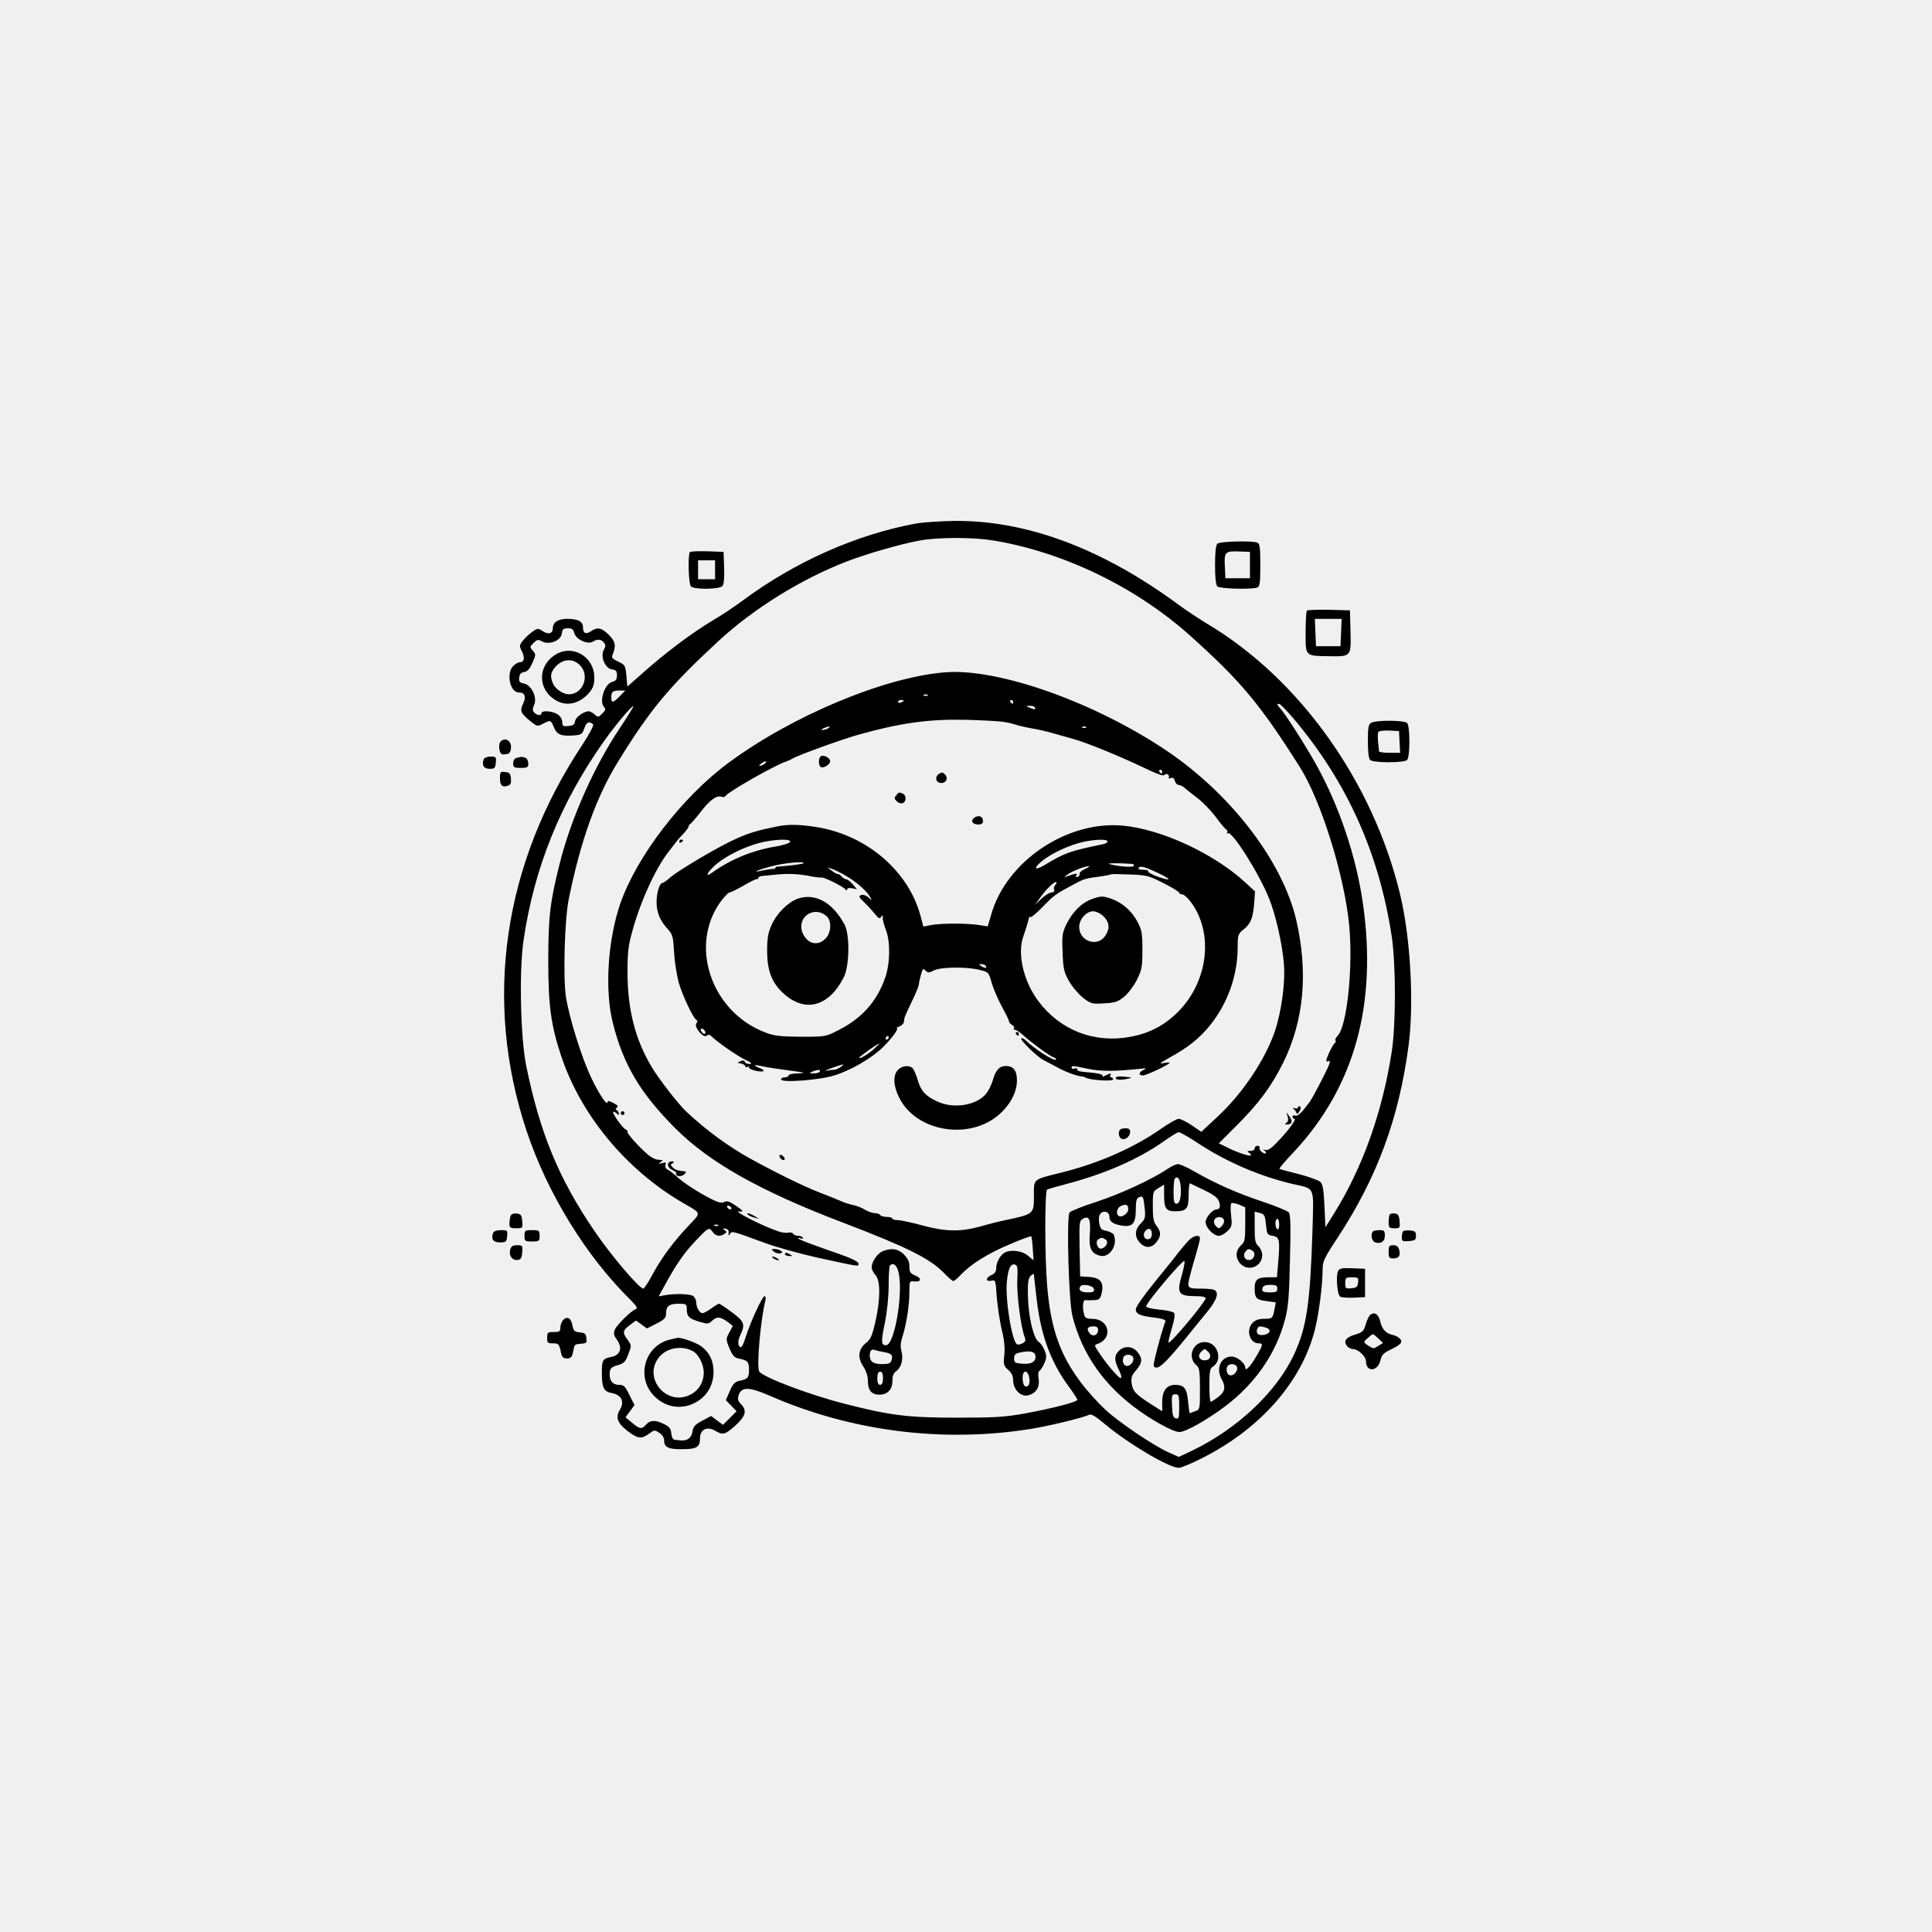
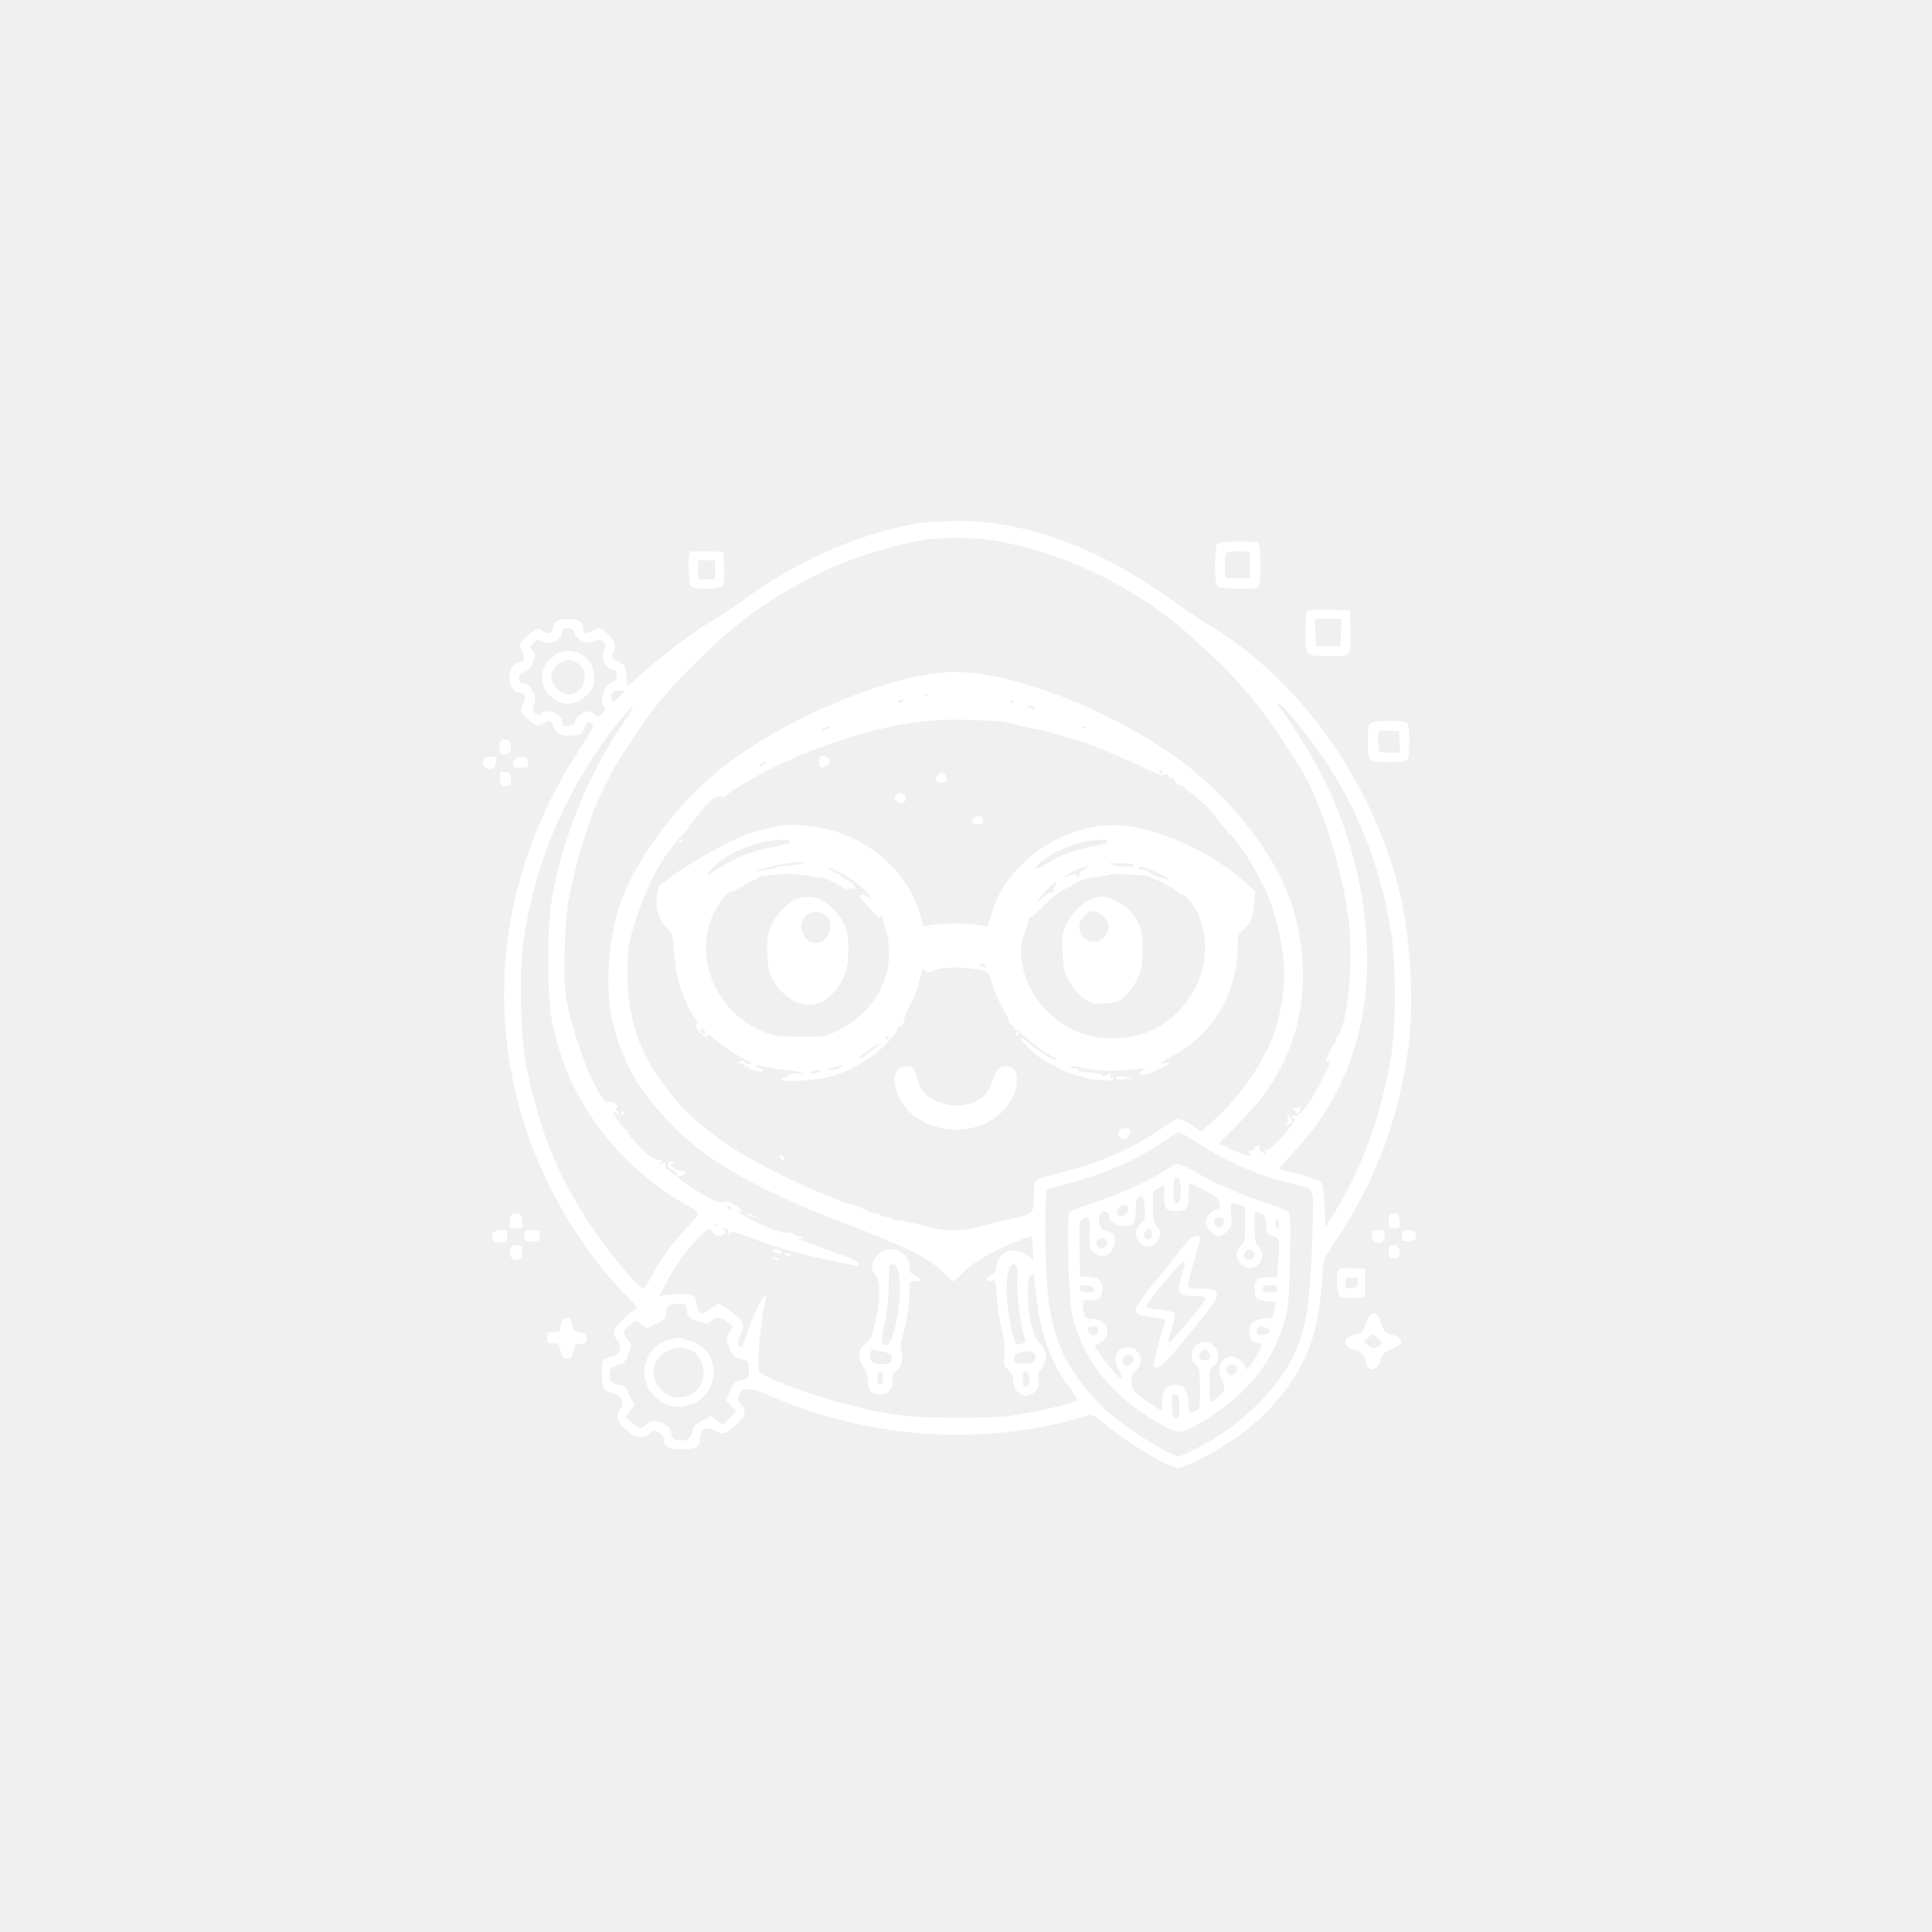
<svg xmlns="http://www.w3.org/2000/svg" version="1.0" width="1024pt" height="1024pt" viewBox="0 0 1024 1024" preserveAspectRatio="xMidYMid meet">
-   <g transform="translate(0,1024) scale(0.1,-0.1)" fill="#000000" stroke="none">
+   <g transform="translate(0,1024) scale(0.1,-0.1)" fill="#ffffff" stroke="none">
    <path d="M4854 7465 c-315 -58 -641 -203 -916 -407 -40 -30 -113 -79 -163 -108 -107 -64 -248 -170 -365 -274 l-85 -75 -5 57 c-5 55 -7 58 -43 75 -30 14 -37 22 -31 35 20 49 17 71 -19 107 -38 38 -61 43 -95 19 -27 -18 -42 -11 -42 21 0 31 -26 45 -84 45 -48 0 -76 -18 -76 -51 0 -27 -24 -34 -54 -14 -24 16 -27 16 -55 -4 -17 -12 -39 -33 -50 -47 -19 -24 -19 -28 -5 -56 17 -33 13 -58 -11 -58 -8 0 -24 -9 -35 -20 -38 -38 -17 -140 29 -140 33 0 41 -22 24 -59 -19 -39 -14 -51 39 -94 35 -28 37 -28 66 -13 41 21 41 21 58 -19 16 -39 38 -48 105 -43 40 3 45 6 56 38 11 33 26 40 47 20 4 -4 -21 -52 -57 -107 -421 -634 -526 -1358 -296 -2047 110 -330 314 -663 552 -897 30 -30 38 -44 28 -47 -25 -8 -103 -85 -113 -111 -7 -20 -4 -31 13 -54 29 -40 17 -78 -27 -88 -50 -10 -54 -16 -54 -85 0 -81 10 -100 55 -108 49 -10 66 -45 41 -87 -25 -42 -14 -72 41 -114 53 -41 73 -43 113 -14 28 21 30 21 54 5 16 -10 26 -26 26 -40 0 -37 23 -48 96 -47 77 0 94 11 94 57 0 47 37 66 80 41 41 -24 52 -22 104 24 57 51 67 81 35 115 -19 20 -21 29 -13 52 15 43 58 41 167 -7 428 -187 914 -249 1377 -175 97 15 282 60 311 75 13 7 35 -7 90 -53 121 -101 336 -228 387 -228 11 0 65 22 120 50 310 155 531 405 601 682 21 82 41 236 41 317 0 46 7 61 81 173 209 319 324 632 375 1018 29 226 10 574 -46 803 -144 595 -533 1140 -1022 1431 -46 28 -114 73 -153 102 -402 296 -802 446 -1184 443 -75 -1 -168 -7 -207 -14z m407 -89 c374 -61 761 -248 1049 -507 268 -240 371 -365 579 -694 113 -178 236 -574 262 -838 21 -223 -11 -537 -62 -588 -9 -9 -14 -20 -11 -24 4 -3 2 -9 -3 -13 -11 -8 -45 -78 -45 -93 0 -6 5 -7 11 -3 8 4 9 -1 4 -17 -8 -25 -90 -184 -106 -203 -5 -6 -20 -25 -34 -43 -16 -19 -32 -30 -40 -26 -8 3 -15 0 -15 -6 0 -6 5 -11 11 -11 13 0 -32 -62 -90 -122 -33 -35 -51 -47 -66 -43 -11 3 -14 2 -7 -1 6 -3 12 -10 12 -15 0 -5 -9 -4 -19 3 -10 6 -17 17 -15 23 3 6 -2 12 -11 12 -8 0 -15 -6 -15 -14 0 -7 -10 -13 -22 -13 -18 0 -20 -2 -8 -10 8 -5 12 -11 9 -14 -6 -6 -79 18 -130 45 l-39 19 93 93 c117 117 184 206 247 332 111 223 135 480 70 760 -72 308 -343 663 -682 893 -380 257 -889 439 -1173 419 -319 -23 -815 -229 -1155 -481 -246 -182 -486 -496 -573 -747 -66 -194 -83 -459 -38 -634 55 -218 145 -370 331 -556 182 -182 453 -334 895 -502 325 -124 453 -187 525 -261 24 -25 48 -46 53 -46 4 0 23 15 40 34 54 57 144 113 259 161 60 26 112 45 114 42 2 -2 6 -32 8 -66 l4 -61 -30 25 c-33 28 -100 34 -129 12 -22 -17 -39 -51 -39 -80 0 -16 -8 -28 -25 -35 -32 -15 -33 -36 -1 -30 23 5 23 3 29 -86 4 -50 16 -127 26 -172 14 -55 18 -98 14 -136 -5 -51 -3 -58 21 -79 18 -16 26 -32 26 -56 0 -47 40 -87 78 -79 43 11 64 43 57 87 -4 24 -2 40 5 44 7 4 18 23 26 41 12 29 12 39 0 68 -8 19 -21 38 -29 42 -29 18 -57 134 -59 252 -1 65 2 87 15 100 10 9 17 12 17 7 0 -6 7 -66 15 -135 22 -187 74 -329 169 -458 25 -34 46 -66 46 -71 0 -12 -129 -45 -280 -73 -106 -19 -160 -22 -355 -22 -262 0 -355 11 -603 75 -187 48 -429 140 -448 170 -15 24 7 274 33 377 3 12 1 22 -5 22 -11 0 -73 -133 -98 -212 -10 -32 -21 -58 -26 -58 -18 0 -20 31 -4 64 27 57 21 72 -45 121 -34 25 -64 45 -68 45 -4 0 -22 -11 -41 -25 -19 -14 -40 -25 -47 -25 -15 0 -33 31 -33 58 0 11 -7 25 -15 32 -15 13 -106 15 -157 4 l-27 -5 38 69 c53 97 98 162 152 219 73 78 77 80 95 55 16 -24 40 -28 64 -12 13 9 13 11 0 21 -12 8 -12 9 5 7 13 -3 19 -10 17 -23 -2 -16 -1 -17 7 -5 11 16 6 18 191 -50 58 -21 177 -54 265 -74 239 -52 225 -50 225 -33 0 9 -33 26 -92 47 -155 54 -228 81 -228 87 0 3 7 2 16 -1 8 -3 12 -2 9 4 -3 6 -15 10 -25 10 -10 0 -22 5 -26 11 -3 6 -15 8 -26 6 -11 -3 -37 0 -57 8 -87 30 -242 110 -203 104 26 -4 21 5 -17 30 -34 23 -49 28 -63 20 -13 -7 -31 -3 -68 16 -68 34 -149 87 -183 119 -15 14 -36 30 -47 36 -12 6 -17 16 -13 26 5 13 1 15 -18 9 -18 -5 -21 -4 -9 4 8 6 13 11 10 12 -3 0 -15 2 -28 3 -12 2 -34 14 -49 27 -51 45 -112 113 -107 120 2 4 -2 9 -9 12 -18 7 -81 98 -65 95 7 -2 16 -7 20 -13 5 -6 8 -6 8 2 0 6 -5 15 -11 19 -8 5 -7 9 1 14 9 6 3 13 -19 24 -21 11 -31 13 -31 5 0 -25 -44 40 -85 126 -53 110 -119 324 -136 435 -15 105 -6 407 15 512 63 312 147 546 263 733 171 277 270 396 533 639 184 170 437 327 675 419 106 41 292 95 390 112 95 18 281 18 386 1z m-2217 -492 c9 -33 71 -62 98 -45 24 15 43 14 58 -4 11 -13 11 -20 0 -40 -19 -36 8 -99 44 -103 21 -3 26 -9 26 -32 0 -21 -6 -29 -25 -34 -41 -10 -71 -106 -43 -134 10 -10 7 -17 -10 -34 -20 -20 -22 -21 -40 -5 -10 9 -24 17 -31 17 -27 0 -70 -31 -73 -52 -2 -18 -11 -24 -35 -26 -29 -3 -33 0 -33 21 0 15 -10 31 -25 41 -27 18 -85 22 -85 6 0 -15 -26 -12 -39 4 -9 10 -9 20 0 40 18 38 -14 105 -53 113 -24 5 -29 10 -26 32 2 19 10 27 26 29 17 3 30 16 44 49 19 43 19 45 2 64 -17 19 -17 21 4 41 19 19 24 20 46 8 38 -20 100 5 104 43 3 22 8 27 32 27 22 0 29 -6 34 -26z m241 -334 c-35 -36 -45 -38 -45 -7 0 31 7 37 44 37 l30 0 -29 -30z m1632 4 c-3 -3 -12 -4 -19 -1 -8 3 -5 6 6 6 11 1 17 -2 13 -5z m-127 -28 c0 -2 -7 -6 -15 -10 -8 -3 -15 -1 -15 4 0 6 7 10 15 10 8 0 15 -2 15 -4z m580 -6 c0 -5 -2 -10 -4 -10 -3 0 -8 5 -11 10 -3 6 -1 10 4 10 6 0 11 -4 11 -10z m1484 -86 c284 -336 454 -712 522 -1154 23 -151 23 -471 0 -618 -50 -319 -154 -610 -303 -850 l-48 -77 -5 112 c-4 85 -9 116 -21 128 -9 9 -61 28 -115 42 -54 13 -101 26 -103 28 -2 2 33 44 79 92 319 343 440 780 364 1313 -36 251 -125 515 -246 734 -54 98 -170 280 -194 303 -17 18 -18 26 -1 21 6 -3 38 -36 71 -74z m-3570 -55 c-136 -203 -259 -481 -318 -718 -51 -203 -60 -283 -60 -516 0 -233 14 -336 66 -495 104 -318 346 -611 652 -788 95 -55 93 -47 28 -116 -81 -85 -145 -172 -193 -260 -22 -42 -45 -76 -49 -76 -22 0 -172 177 -259 305 -189 277 -289 519 -362 876 -30 149 -38 497 -15 659 56 389 197 737 429 1064 57 81 148 189 154 183 2 -2 -31 -55 -73 -118z m2201 111 c7 -12 -2 -12 -30 0 -19 8 -19 9 2 9 12 1 25 -3 28 -9z m-175 -75 c25 -3 56 -10 70 -15 14 -5 52 -14 85 -20 33 -5 85 -17 115 -26 30 -8 80 -23 110 -31 75 -21 244 -91 371 -151 65 -32 106 -47 110 -40 4 6 12 7 18 4 6 -4 9 -12 6 -17 -3 -5 1 -6 10 -3 11 5 18 0 22 -15 3 -11 12 -21 19 -21 8 0 22 -7 32 -15 9 -9 41 -34 70 -56 29 -22 73 -68 98 -102 25 -34 50 -64 55 -65 5 -2 6 -9 3 -14 -4 -7 -2 -8 4 -4 22 13 164 -211 218 -345 35 -85 72 -249 79 -349 8 -103 -14 -258 -50 -362 -53 -150 -170 -324 -301 -446 l-87 -81 -51 35 c-28 19 -59 34 -69 34 -10 0 -52 -24 -95 -54 -143 -100 -332 -183 -527 -231 -152 -38 -145 -32 -145 -118 0 -104 3 -101 -160 -136 -25 -5 -81 -19 -125 -32 -107 -29 -186 -27 -310 7 -55 15 -112 27 -127 27 -16 0 -28 4 -28 8 0 5 -13 9 -29 9 -17 0 -33 5 -36 10 -3 6 -16 10 -28 10 -12 0 -35 8 -52 18 -16 10 -45 22 -63 25 -19 4 -48 13 -65 21 -18 8 -70 29 -117 47 -80 31 -231 105 -365 179 -109 60 -229 147 -333 244 -43 39 -149 175 -188 241 -87 144 -128 306 -128 500 0 111 4 144 27 225 44 159 122 327 190 415 17 22 36 46 42 54 5 7 22 27 38 43 15 16 27 33 27 38 0 5 3 10 8 12 4 2 29 30 55 64 50 65 86 90 111 81 8 -3 18 -2 21 4 14 22 261 163 320 182 11 4 27 11 35 16 26 17 261 102 350 127 221 62 372 83 565 79 83 -2 170 -7 195 -10z m-920 -35 c-8 -5 -22 -9 -30 -9 -10 0 -8 3 5 9 27 12 43 12 25 0z m1367 4 c-3 -3 -12 -4 -19 -1 -8 3 -5 6 6 6 11 1 17 -2 13 -5z m-1707 -194 c-24 -15 -36 -11 -14 4 10 8 21 12 24 10 2 -3 -2 -9 -10 -14z m2110 -40 c0 -5 -2 -10 -4 -10 -3 0 -8 5 -11 10 -3 6 -1 10 4 10 6 0 11 -4 11 -10z m191 -1970 c149 -98 325 -174 499 -215 124 -29 113 -3 106 -258 -12 -372 -30 -499 -95 -641 -90 -198 -299 -397 -539 -513 l-74 -35 -52 23 c-81 36 -265 160 -338 228 -37 34 -95 98 -128 142 -113 150 -161 288 -180 515 -13 156 -13 501 0 509 5 3 54 17 107 31 198 52 377 130 510 224 37 26 73 49 80 49 7 1 54 -26 104 -59z m-2476 -340 c3 -5 2 -10 -4 -10 -5 0 -13 5 -16 10 -3 6 -2 10 4 10 5 0 13 -4 16 -10z m-68 -96 c-3 -3 -12 -4 -19 -1 -8 3 -5 6 6 6 11 1 17 -2 13 -5z m1585 -289 c-4 -76 19 -250 39 -302 7 -18 4 -25 -12 -33 -10 -6 -24 -8 -29 -5 -27 17 -64 245 -53 337 7 65 19 90 41 86 15 -3 17 -15 14 -83z m-1752 -152 c0 -41 11 -51 65 -68 47 -14 50 -13 71 6 24 23 44 20 84 -10 l24 -19 -19 -35 c-18 -34 -18 -36 1 -83 17 -39 26 -50 51 -55 46 -9 53 -17 53 -59 0 -42 -7 -50 -52 -59 -23 -5 -34 -16 -50 -54 l-21 -48 29 -30 28 -29 -36 -36 -36 -36 -31 23 -32 24 -47 -25 c-39 -21 -48 -31 -52 -59 -5 -34 -30 -50 -67 -45 -7 1 -19 2 -27 3 -9 0 -16 14 -18 33 -2 26 -10 36 -38 50 -47 23 -73 22 -95 -2 -24 -27 -34 -25 -75 9 l-35 29 24 32 24 33 -27 53 c-22 47 -30 54 -56 54 -34 0 -53 26 -48 67 2 21 11 29 42 37 33 10 41 17 56 58 18 47 18 47 -5 79 -27 36 -25 48 16 78 l30 22 29 -21 29 -21 51 26 c42 21 50 30 50 53 0 39 17 52 67 52 40 0 43 -2 43 -27z m1848 -249 c4 -31 -21 -46 -70 -42 -38 3 -43 6 -43 28 0 19 6 26 30 31 52 12 80 6 83 -17z m-33 -115 c7 -33 -5 -56 -24 -45 -6 4 -11 23 -11 42 0 44 26 46 35 3z" />
    <path d="M6880 4371 c0 -6 -8 -8 -17 -5 -11 4 -14 3 -7 -3 6 -4 13 -14 15 -21 3 -8 8 -6 16 7 8 13 9 22 3 26 -6 3 -10 2 -10 -4z" />
    <path d="M3290 4340 c0 -5 5 -10 10 -10 6 0 10 5 10 10 0 6 -4 10 -10 10 -5 0 -10 -4 -10 -10z" />
    <path d="M6825 4321 c5 -15 2 -26 -6 -32 -11 -7 -10 -9 3 -9 26 0 31 17 13 42 l-17 23 7 -24z" />
    <path d="M3553 4083 c-21 -8 -15 -33 12 -45 13 -6 22 -14 20 -18 -10 -15 27 -19 41 -5 9 8 12 15 7 16 -42 4 -53 8 -67 21 -12 12 -13 18 -3 21 6 2 10 7 7 9 -3 3 -11 3 -17 1z" />
    <path d="M3966 3801 c5 -5 20 -12 34 -15 l25 -7 -25 15 c-28 17 -50 21 -34 7z" />
    <path d="M4103 3605 c11 -7 26 -11 34 -8 12 5 12 7 1 14 -7 5 -22 9 -33 9 -19 -1 -19 -1 -2 -15z" />
    <path d="M4680 3609 c-28 -10 -60 -56 -60 -86 0 -11 9 -29 20 -41 27 -28 27 -125 0 -247 -17 -74 -25 -93 -49 -112 -42 -33 -47 -77 -16 -125 16 -24 25 -52 25 -76 0 -50 18 -73 58 -74 45 -1 72 26 72 73 0 27 6 42 21 52 26 19 38 64 27 105 -7 24 -5 47 6 80 20 63 36 164 36 235 0 57 1 58 26 55 38 -4 41 17 4 32 -25 10 -30 18 -30 47 0 25 -8 43 -29 64 -31 30 -63 36 -111 18z m79 -100 c33 -96 -15 -399 -63 -399 -26 0 -27 17 -6 119 12 60 20 138 20 198 0 55 3 103 7 106 15 15 32 5 42 -24z m-71 -436 c38 -7 46 -16 37 -43 -5 -16 -15 -20 -49 -20 -47 0 -66 13 -66 45 0 28 10 37 29 29 9 -3 31 -8 49 -11z m-8 -138 c0 -24 -5 -35 -15 -35 -10 0 -15 11 -15 35 0 24 5 35 15 35 10 0 15 -11 15 -35z" />
    <path d="M4160 3592 c0 -4 10 -9 22 -9 18 -2 20 0 8 7 -18 12 -30 13 -30 2z" />
    <path d="M4100 3570 c8 -5 20 -10 25 -10 6 0 3 5 -5 10 -8 5 -19 10 -25 10 -5 0 -3 -5 5 -10z" />
    <path d="M2939 6767 c-90 -60 -88 -181 4 -237 59 -37 129 -21 181 40 20 24 26 42 26 78 0 114 -119 181 -211 119z m135 -53 c54 -55 16 -154 -59 -154 -28 0 -67 25 -81 51 -21 42 -17 67 15 100 39 38 88 40 125 3z" />
    <path d="M4353 6233 c-15 -5 -17 -49 -3 -58 14 -9 50 13 50 30 0 17 -30 34 -47 28z" />
    <path d="M4975 6137 c-23 -17 -14 -47 15 -47 26 0 37 27 18 46 -12 12 -17 12 -33 1z" />
    <path d="M4750 6024 c-11 -12 -10 -18 3 -31 8 -9 23 -13 31 -10 21 8 21 43 0 51 -21 8 -20 8 -34 -10z" />
    <path d="M5164 5906 c-22 -16 -10 -36 22 -36 17 0 24 6 24 19 0 24 -23 33 -46 17z" />
    <path d="M4115 5859 c-106 -22 -145 -34 -210 -63 -88 -38 -308 -168 -353 -207 -18 -16 -36 -29 -41 -29 -15 0 -31 -51 -31 -101 0 -55 18 -99 60 -144 25 -27 28 -39 33 -125 3 -52 15 -124 25 -160 21 -70 75 -184 92 -195 8 -5 8 -11 1 -19 -15 -18 37 -80 54 -66 9 8 17 7 26 -3 32 -31 137 -104 179 -124 33 -15 39 -22 23 -22 -12 -1 -23 4 -25 11 -3 8 -11 9 -24 3 -18 -8 -18 -9 4 -12 12 -3 22 -9 22 -14 0 -6 5 -7 10 -4 6 3 10 2 10 -4 0 -11 68 -27 77 -17 3 3 -6 10 -21 15 -39 16 -31 20 17 9 23 -5 87 -15 142 -22 83 -11 91 -13 48 -15 -29 0 -53 -5 -53 -11 0 -5 -9 -10 -20 -10 -11 0 -20 -5 -20 -11 0 -19 204 -4 282 21 88 27 196 90 256 148 50 49 88 102 75 103 -5 0 2 4 15 9 12 5 23 16 23 25 2 22 2 23 42 107 21 42 37 83 37 90 0 7 5 30 11 51 9 33 12 36 24 23 13 -13 19 -13 46 1 37 18 174 20 243 2 45 -11 47 -13 62 -68 9 -31 33 -87 54 -126 21 -38 39 -74 38 -79 0 -5 7 -13 16 -18 9 -5 14 -14 10 -19 -3 -5 -1 -8 4 -7 5 2 25 -11 43 -27 49 -44 141 -111 163 -119 10 -3 16 -9 13 -12 -10 -10 -113 55 -164 105 -8 7 -17 11 -20 7 -8 -8 85 -98 117 -114 14 -7 44 -23 68 -36 43 -25 105 -48 132 -51 9 0 20 -4 25 -7 21 -13 145 -21 145 -9 0 6 -5 11 -11 11 -5 0 -7 5 -4 10 8 13 -1 13 -27 -1 -12 -7 -18 -7 -14 -1 4 6 -17 12 -51 16 -79 7 -83 8 -83 19 0 5 -7 7 -15 3 -8 -3 -15 -1 -15 4 0 13 2 13 87 -5 68 -14 141 -14 273 0 35 4 40 3 23 -5 -28 -11 -30 -30 -5 -30 17 0 128 52 141 66 3 3 -10 3 -29 0 -30 -6 -25 -2 30 29 94 51 158 102 213 170 94 117 146 263 147 412 0 67 2 73 29 95 40 32 51 59 58 136 l5 67 -53 49 c-165 152 -445 282 -649 300 -295 27 -616 -189 -696 -470 l-19 -64 -45 7 c-59 10 -204 10 -255 0 l-41 -8 -13 49 c-61 241 -283 434 -551 478 -94 15 -154 16 -215 3z m73 -81 c-3 -7 -37 -18 -78 -25 -122 -20 -238 -68 -337 -139 -38 -27 -26 1 17 40 50 45 146 94 230 117 78 21 174 25 168 7z m1682 2 c0 -5 -10 -12 -22 -14 -178 -37 -202 -45 -310 -110 -54 -32 -64 -21 -17 19 44 36 122 75 194 96 66 19 155 25 155 9z m-1612 -116 c-5 -4 -83 -14 -135 -17 -7 0 -13 -3 -13 -7 0 -3 -8 -6 -17 -6 -10 0 -34 -4 -53 -8 -64 -15 -24 4 51 23 68 18 180 28 167 15z m1745 -3 c4 -1 7 -5 7 -10 0 -10 -84 -4 -129 9 -20 6 52 6 122 1z m-251 -26 c-18 -8 -31 -19 -30 -26 2 -6 -3 -14 -11 -17 -9 -3 -11 0 -6 8 8 13 -3 12 -50 -5 -17 -7 -17 -5 2 9 25 19 90 44 113 45 8 0 0 -6 -18 -14z m386 -22 c73 -35 74 -45 2 -21 -33 12 -57 25 -54 29 3 5 -9 9 -26 9 -19 0 -29 4 -25 10 8 13 33 6 103 -27z m-1654 -15 c56 -33 112 -82 128 -113 11 -20 11 -20 -10 -1 -13 11 -28 16 -38 12 -15 -6 -12 -11 17 -39 19 -18 44 -46 57 -62 19 -24 25 -26 32 -15 7 12 9 11 9 -5 -1 -11 7 -40 17 -65 24 -63 22 -178 -5 -254 -44 -125 -124 -214 -247 -276 -68 -35 -70 -35 -199 -35 -107 1 -140 4 -187 22 -288 108 -409 462 -237 696 19 25 39 46 46 47 7 0 39 16 72 35 32 19 64 35 70 35 6 0 11 4 11 8 0 4 8 8 18 9 9 1 50 5 91 9 47 4 98 2 145 -6 39 -8 75 -13 81 -11 12 3 117 -49 127 -64 5 -6 8 -6 8 1 0 7 11 9 26 6 l26 -5 -23 27 c-12 14 -28 26 -35 26 -6 0 -17 7 -24 15 -6 8 -15 13 -18 12 -4 -1 -18 6 -32 17 l-25 18 24 -7 c13 -4 47 -21 75 -37z m1683 -39 c46 -23 83 -46 83 -51 0 -4 6 -8 14 -8 19 0 62 -52 86 -105 76 -166 32 -378 -105 -517 -74 -74 -155 -116 -258 -134 -189 -34 -368 36 -483 189 -80 107 -114 254 -79 347 9 25 20 61 25 80 4 19 8 28 9 20 1 -8 28 13 64 50 65 67 73 72 167 122 57 31 62 32 145 43 28 4 52 9 54 11 2 2 46 1 99 -1 89 -3 101 -6 179 -46z m-574 -10 c-6 -6 -9 -18 -6 -25 3 -9 -2 -14 -13 -14 -10 0 -34 -15 -53 -32 l-35 -33 29 40 c32 45 77 87 84 79 3 -2 0 -9 -6 -15z m-368 -429 c8 -13 -5 -13 -25 0 -13 8 -13 10 2 10 9 0 20 -4 23 -10z m-1487 -348 c6 -18 -15 -14 -22 4 -4 10 -1 14 6 12 6 -2 14 -10 16 -16z m972 -32 c0 -5 -5 -10 -11 -10 -5 0 -7 5 -4 10 3 6 8 10 11 10 2 0 4 -4 4 -10z m-75 -57 c-31 -29 -75 -56 -82 -50 -3 4 97 75 107 76 3 1 -9 -11 -25 -26z m-179 -98 c-11 -8 -27 -15 -35 -15 -9 0 -27 -2 -41 -5 -14 -3 0 4 30 15 67 23 70 23 46 5z m-111 -25 c-3 -5 -18 -10 -33 -9 -24 0 -25 1 -7 9 28 12 47 12 40 0z" />
    <path d="M4226 5476 c-52 -20 -110 -78 -137 -140 -18 -40 -23 -69 -23 -136 0 -107 26 -173 92 -230 112 -99 237 -63 314 90 31 61 33 226 4 280 -64 119 -157 169 -250 136z m156 -93 c27 -25 24 -88 -7 -118 -41 -42 -96 -28 -121 30 -34 83 61 149 128 88z" />
    <path d="M5785 5474 c-52 -19 -100 -67 -132 -131 -23 -48 -25 -62 -21 -151 3 -86 7 -104 34 -152 17 -30 51 -70 75 -89 41 -31 47 -33 111 -29 56 3 73 8 105 34 21 17 51 56 68 89 27 55 30 69 30 160 0 89 -3 106 -27 151 -29 55 -80 100 -137 120 -45 16 -56 16 -106 -2z m59 -86 c35 -32 41 -66 16 -105 -40 -66 -140 -34 -140 44 0 41 38 83 74 83 14 0 36 -10 50 -22z" />
    <path d="M3600 5779 c0 -5 5 -7 10 -4 6 3 10 8 10 11 0 2 -4 4 -10 4 -5 0 -10 -5 -10 -11z" />
    <path d="M5385 4760 c3 -5 8 -10 11 -10 2 0 4 5 4 10 0 6 -5 10 -11 10 -5 0 -7 -4 -4 -10z" />
    <path d="M4760 4570 c-28 -28 -26 -85 6 -148 90 -182 375 -228 532 -87 59 53 92 118 92 179 0 52 -19 76 -59 76 -34 0 -54 -22 -69 -76 -7 -23 -22 -54 -34 -69 -49 -63 -171 -84 -258 -44 -63 28 -88 55 -105 112 -8 27 -20 56 -26 63 -17 20 -56 17 -79 -6z" />
    <path d="M5915 4530 c-8 -12 17 -17 55 -9 37 7 35 8 -18 13 -18 2 -34 0 -37 -4z" />
    <path d="M5937 4253 c-13 -12 -7 -44 8 -49 20 -8 45 13 45 37 0 13 -7 19 -23 19 -13 0 -27 -3 -30 -7z" />
    <path d="M4132 4109 c2 -7 10 -15 17 -17 8 -3 12 1 9 9 -2 7 -10 15 -17 17 -8 3 -12 -1 -9 -9z" />
    <path d="M6187 4044 c-81 -55 -250 -133 -376 -174 -72 -23 -136 -49 -142 -56 -17 -21 -5 -470 15 -549 52 -206 171 -373 358 -505 87 -61 179 -110 209 -110 33 0 147 64 245 138 159 121 268 280 315 459 17 64 22 122 26 315 5 179 3 241 -6 252 -7 8 -70 34 -139 57 -135 45 -248 95 -360 159 -38 22 -78 40 -88 40 -11 0 -36 -12 -57 -26z m71 -94 c4 -56 -5 -90 -23 -90 -12 0 -15 14 -15 63 0 35 3 67 7 71 15 15 28 -3 31 -44z m125 -18 c47 -23 71 -40 77 -58 11 -27 6 -44 -12 -44 -21 0 -58 -43 -58 -67 0 -30 42 -73 70 -73 12 0 32 11 46 25 24 24 25 31 19 84 -4 32 -3 61 2 64 4 3 23 -1 41 -8 l32 -14 0 -91 c0 -79 -3 -94 -20 -108 -30 -27 -34 -64 -10 -95 40 -51 120 -23 120 41 0 16 -9 37 -20 47 -17 15 -20 31 -20 101 l0 82 28 -7 c24 -7 27 -13 32 -62 5 -51 7 -54 35 -59 36 -6 40 -21 30 -137 l-7 -83 -47 0 c-55 0 -71 -12 -71 -56 0 -54 8 -63 62 -70 l50 -7 -7 -36 c-9 -49 -11 -51 -56 -51 -26 0 -46 -7 -59 -20 -38 -38 -17 -110 31 -110 25 0 24 -6 -10 -65 -32 -56 -61 -87 -61 -64 0 24 -43 59 -72 59 -57 0 -85 -63 -53 -120 23 -41 18 -67 -18 -94 -19 -15 -37 -26 -40 -26 -4 0 -7 39 -7 88 0 75 3 89 19 99 49 31 30 115 -28 128 -73 16 -116 -76 -57 -124 13 -11 16 -35 16 -122 0 -108 0 -110 -26 -119 -14 -6 -27 -10 -28 -10 -2 0 -6 28 -9 62 -6 69 -21 88 -69 88 -44 0 -68 -31 -68 -90 l0 -50 -57 36 c-83 53 -100 71 -105 112 -4 30 0 43 24 70 33 39 35 60 7 96 -25 32 -70 35 -99 6 -25 -25 -25 -50 0 -100 11 -21 16 -41 11 -44 -9 -6 -87 87 -124 147 -17 26 -17 28 0 34 84 29 62 133 -28 133 -30 0 -38 4 -43 23 -10 38 -7 78 7 76 6 -1 27 -1 44 0 27 1 34 6 40 29 17 63 -2 90 -65 94 l-47 3 -3 147 c-2 142 -2 147 19 159 32 17 41 -4 35 -83 -5 -76 8 -102 56 -114 49 -11 93 55 72 110 -3 8 -21 18 -39 22 -28 5 -33 11 -39 42 -4 25 -1 41 8 51 18 18 46 7 46 -17 0 -27 19 -40 66 -48 57 -9 74 11 74 86 0 44 4 59 16 64 23 9 24 6 31 -57 5 -50 3 -58 -21 -82 -32 -32 -34 -71 -4 -102 28 -30 62 -29 87 3 26 33 26 54 1 87 -16 20 -20 40 -20 104 0 77 1 79 30 96 l30 18 0 -58 c0 -68 11 -83 58 -83 61 0 72 13 72 86 0 36 3 64 8 62 4 -2 38 -19 75 -36z m-403 -102 c0 -21 -34 -45 -50 -35 -18 11 -10 45 13 54 27 11 37 6 37 -19z m507 -56 c3 -8 -2 -23 -11 -32 -14 -15 -18 -15 -31 -1 -9 9 -13 23 -9 32 8 21 43 22 51 1z m293 -25 c0 -17 -4 -28 -10 -24 -5 3 -10 17 -10 31 0 13 5 24 10 24 6 0 10 -14 10 -31z m-675 -50 c0 -15 -7 -25 -18 -27 -22 -4 -33 24 -17 43 18 21 35 13 35 -16z m-245 -29 c18 -11 3 -43 -23 -48 -20 -4 -34 38 -16 49 18 11 21 11 39 -1z m778 -59 c20 -12 10 -46 -14 -49 -25 -4 -40 24 -23 44 13 16 19 17 37 5z m-840 -203 c3 -14 -4 -18 -32 -18 -36 0 -52 12 -41 31 11 17 69 6 73 -13z m972 2 c0 -17 -7 -20 -40 -20 -27 0 -40 4 -40 13 0 21 11 27 47 27 26 0 33 -4 33 -20z m-950 -220 c0 -28 -30 -38 -46 -15 -17 23 -9 35 22 35 17 0 24 -5 24 -20z m888 14 c30 -9 28 -30 -4 -38 -31 -8 -49 5 -41 28 7 18 11 19 45 10z m-304 -129 c20 -20 10 -45 -19 -45 -29 0 -39 25 -19 45 9 8 17 15 19 15 2 0 10 -7 19 -15z m-398 -30 c7 -18 -13 -45 -33 -45 -17 0 -27 24 -19 45 7 20 45 19 52 0z m550 -50 c7 -18 -13 -45 -33 -45 -17 0 -27 24 -19 45 7 20 45 19 52 0z m-306 -211 c0 -57 -2 -65 -17 -62 -15 3 -19 16 -21 66 -3 57 -1 62 18 62 18 0 20 -6 20 -66z" />
    <path d="M6298 3663 c-15 -16 -39 -45 -55 -65 -15 -21 -72 -91 -125 -156 -56 -69 -98 -129 -98 -141 0 -26 23 -36 103 -45 38 -5 57 -12 54 -19 -23 -62 -67 -230 -62 -237 17 -28 57 8 176 155 36 44 86 106 112 138 48 59 60 100 31 111 -9 3 -37 6 -64 6 -78 0 -80 2 -63 68 8 31 23 86 34 121 10 35 19 69 19 77 0 23 -35 16 -62 -13z m-32 -174 c-31 -105 -23 -119 77 -119 28 0 47 -4 47 -11 0 -19 -188 -244 -197 -235 -2 2 6 36 18 76 15 52 18 75 11 82 -6 6 -42 14 -79 17 -40 4 -68 11 -68 17 0 20 200 256 203 240 2 -8 -4 -38 -12 -67z" />
    <path d="M3551 3140 c-135 -32 -182 -202 -82 -301 66 -66 163 -74 239 -19 48 35 74 88 74 150 -1 59 -21 101 -65 134 -26 20 -106 48 -127 45 -3 -1 -20 -5 -39 -9z m121 -61 c30 -16 58 -70 58 -114 0 -52 -28 -97 -75 -119 -125 -59 -248 92 -163 199 40 51 119 66 180 34z" />
    <path d="M6452 7358 c-8 -8 -12 -48 -12 -113 0 -65 4 -105 12 -113 13 -13 183 -17 212 -6 13 5 16 25 16 119 0 94 -3 114 -16 119 -29 11 -199 7 -212 -6z m173 -113 l0 -70 -65 0 -65 0 -3 64 c-4 76 1 81 78 78 l55 -2 0 -70z" />
    <path d="M3657 7314 c-12 -13 -8 -169 5 -182 18 -18 152 -16 167 2 8 9 11 45 9 98 l-3 83 -85 3 c-47 1 -89 0 -93 -4z m133 -94 l0 -50 -45 0 -45 0 0 50 0 50 45 0 45 0 0 -50z" />
    <path d="M6927 7004 c-4 -4 -7 -56 -7 -116 0 -128 -4 -124 123 -126 119 -2 118 -3 115 131 l-3 112 -111 3 c-60 1 -113 -1 -117 -4z m181 -116 l-3 -73 -65 0 -65 0 -3 73 -3 72 71 0 71 0 -3 -72z" />
    <path d="M7268 6409 c-15 -8 -18 -25 -18 -97 0 -55 4 -92 12 -100 7 -7 44 -12 98 -12 54 0 91 5 98 12 7 7 12 44 12 98 0 54 -5 91 -12 98 -15 15 -166 16 -190 1z m150 -101 l3 -58 -56 0 c-30 0 -55 3 -56 8 0 4 -2 27 -5 50 -2 24 -2 48 2 53 3 5 29 8 57 7 l52 -3 3 -57z" />
    <path d="M2652 6308 c-6 -7 -8 -26 -5 -41 5 -23 10 -28 32 -25 20 2 27 9 29 32 5 40 -32 62 -56 34z" />
    <path d="M2564 6216 c-12 -31 0 -51 31 -51 27 0 30 4 33 33 3 30 1 32 -28 32 -17 0 -33 -6 -36 -14z" />
    <path d="M2738 6223 c-11 -3 -18 -14 -18 -29 0 -21 4 -24 40 -24 36 0 40 3 40 24 0 13 -7 27 -16 30 -17 6 -19 6 -46 -1z" />
    <path d="M2650 6116 c0 -39 11 -50 41 -41 16 5 19 14 17 38 -2 27 -8 33 -30 35 -26 3 -28 1 -28 -32z" />
    <path d="M2706 3795 c-3 -9 -6 -28 -6 -41 0 -21 5 -24 36 -24 35 0 35 1 32 38 -3 32 -7 37 -29 40 -17 2 -29 -3 -33 -13z" />
    <path d="M7367 3804 c-4 -4 -7 -22 -7 -41 0 -30 3 -33 31 -33 29 0 30 2 27 38 -2 28 -8 38 -23 40 -12 2 -24 0 -28 -4z" />
    <path d="M2614 3706 c-13 -33 0 -51 36 -51 32 0 35 3 38 33 3 31 2 32 -33 32 -22 0 -38 -6 -41 -14z" />
    <path d="M2780 3690 c0 -28 2 -30 40 -30 38 0 40 2 40 30 0 28 -2 30 -40 30 -38 0 -40 -2 -40 -30z" />
    <path d="M7277 3713 c-14 -14 -7 -52 12 -58 31 -9 51 5 51 36 0 25 -4 29 -28 29 -16 0 -32 -3 -35 -7z" />
    <path d="M7437 3714 c-4 -4 -7 -18 -7 -31 0 -22 4 -24 38 -21 32 3 37 6 37 28 0 21 -5 26 -30 28 -17 2 -34 0 -38 -4z" />
    <path d="M2704 3615 c-8 -31 12 -57 40 -53 16 2 22 11 24 41 3 35 2 37 -27 37 -24 0 -32 -5 -37 -25z" />
    <path d="M7360 3605 c0 -30 3 -35 24 -35 30 0 40 14 32 46 -5 17 -13 24 -31 24 -22 0 -25 -4 -25 -35z" />
    <path d="M7092 3503 c-12 -25 -5 -125 11 -135 6 -5 39 -7 72 -6 l60 3 0 75 0 75 -67 3 c-56 2 -68 0 -76 -15z m106 -60 c-2 -23 -8 -29 -35 -31 -31 -3 -33 -1 -33 27 0 29 3 31 36 31 33 0 35 -2 32 -27z" />
    <path d="M7264 3272 c-7 -4 -18 -26 -25 -50 -11 -38 -17 -44 -58 -56 -48 -14 -62 -35 -41 -61 7 -8 20 -15 30 -15 28 0 70 -39 70 -65 0 -58 61 -56 76 3 7 30 17 41 51 57 58 28 69 40 54 59 -7 8 -25 18 -41 21 -34 7 -55 30 -64 70 -10 39 -29 53 -52 37z m41 -126 l25 -24 -25 -16 c-23 -15 -27 -15 -50 0 -31 20 -31 21 -2 45 27 23 21 23 52 -5z" />
    <path d="M2985 3244 c-8 -9 -15 -26 -15 -40 0 -21 -5 -24 -35 -24 -32 0 -35 -2 -35 -30 0 -27 3 -30 30 -30 31 0 34 -3 44 -52 5 -21 12 -28 31 -28 19 0 26 7 31 28 3 15 7 31 8 37 2 5 9 10 17 11 50 4 50 4 47 32 -2 22 -8 28 -35 30 -28 3 -33 8 -39 37 -7 39 -27 51 -49 29z" />
  </g>
</svg>
